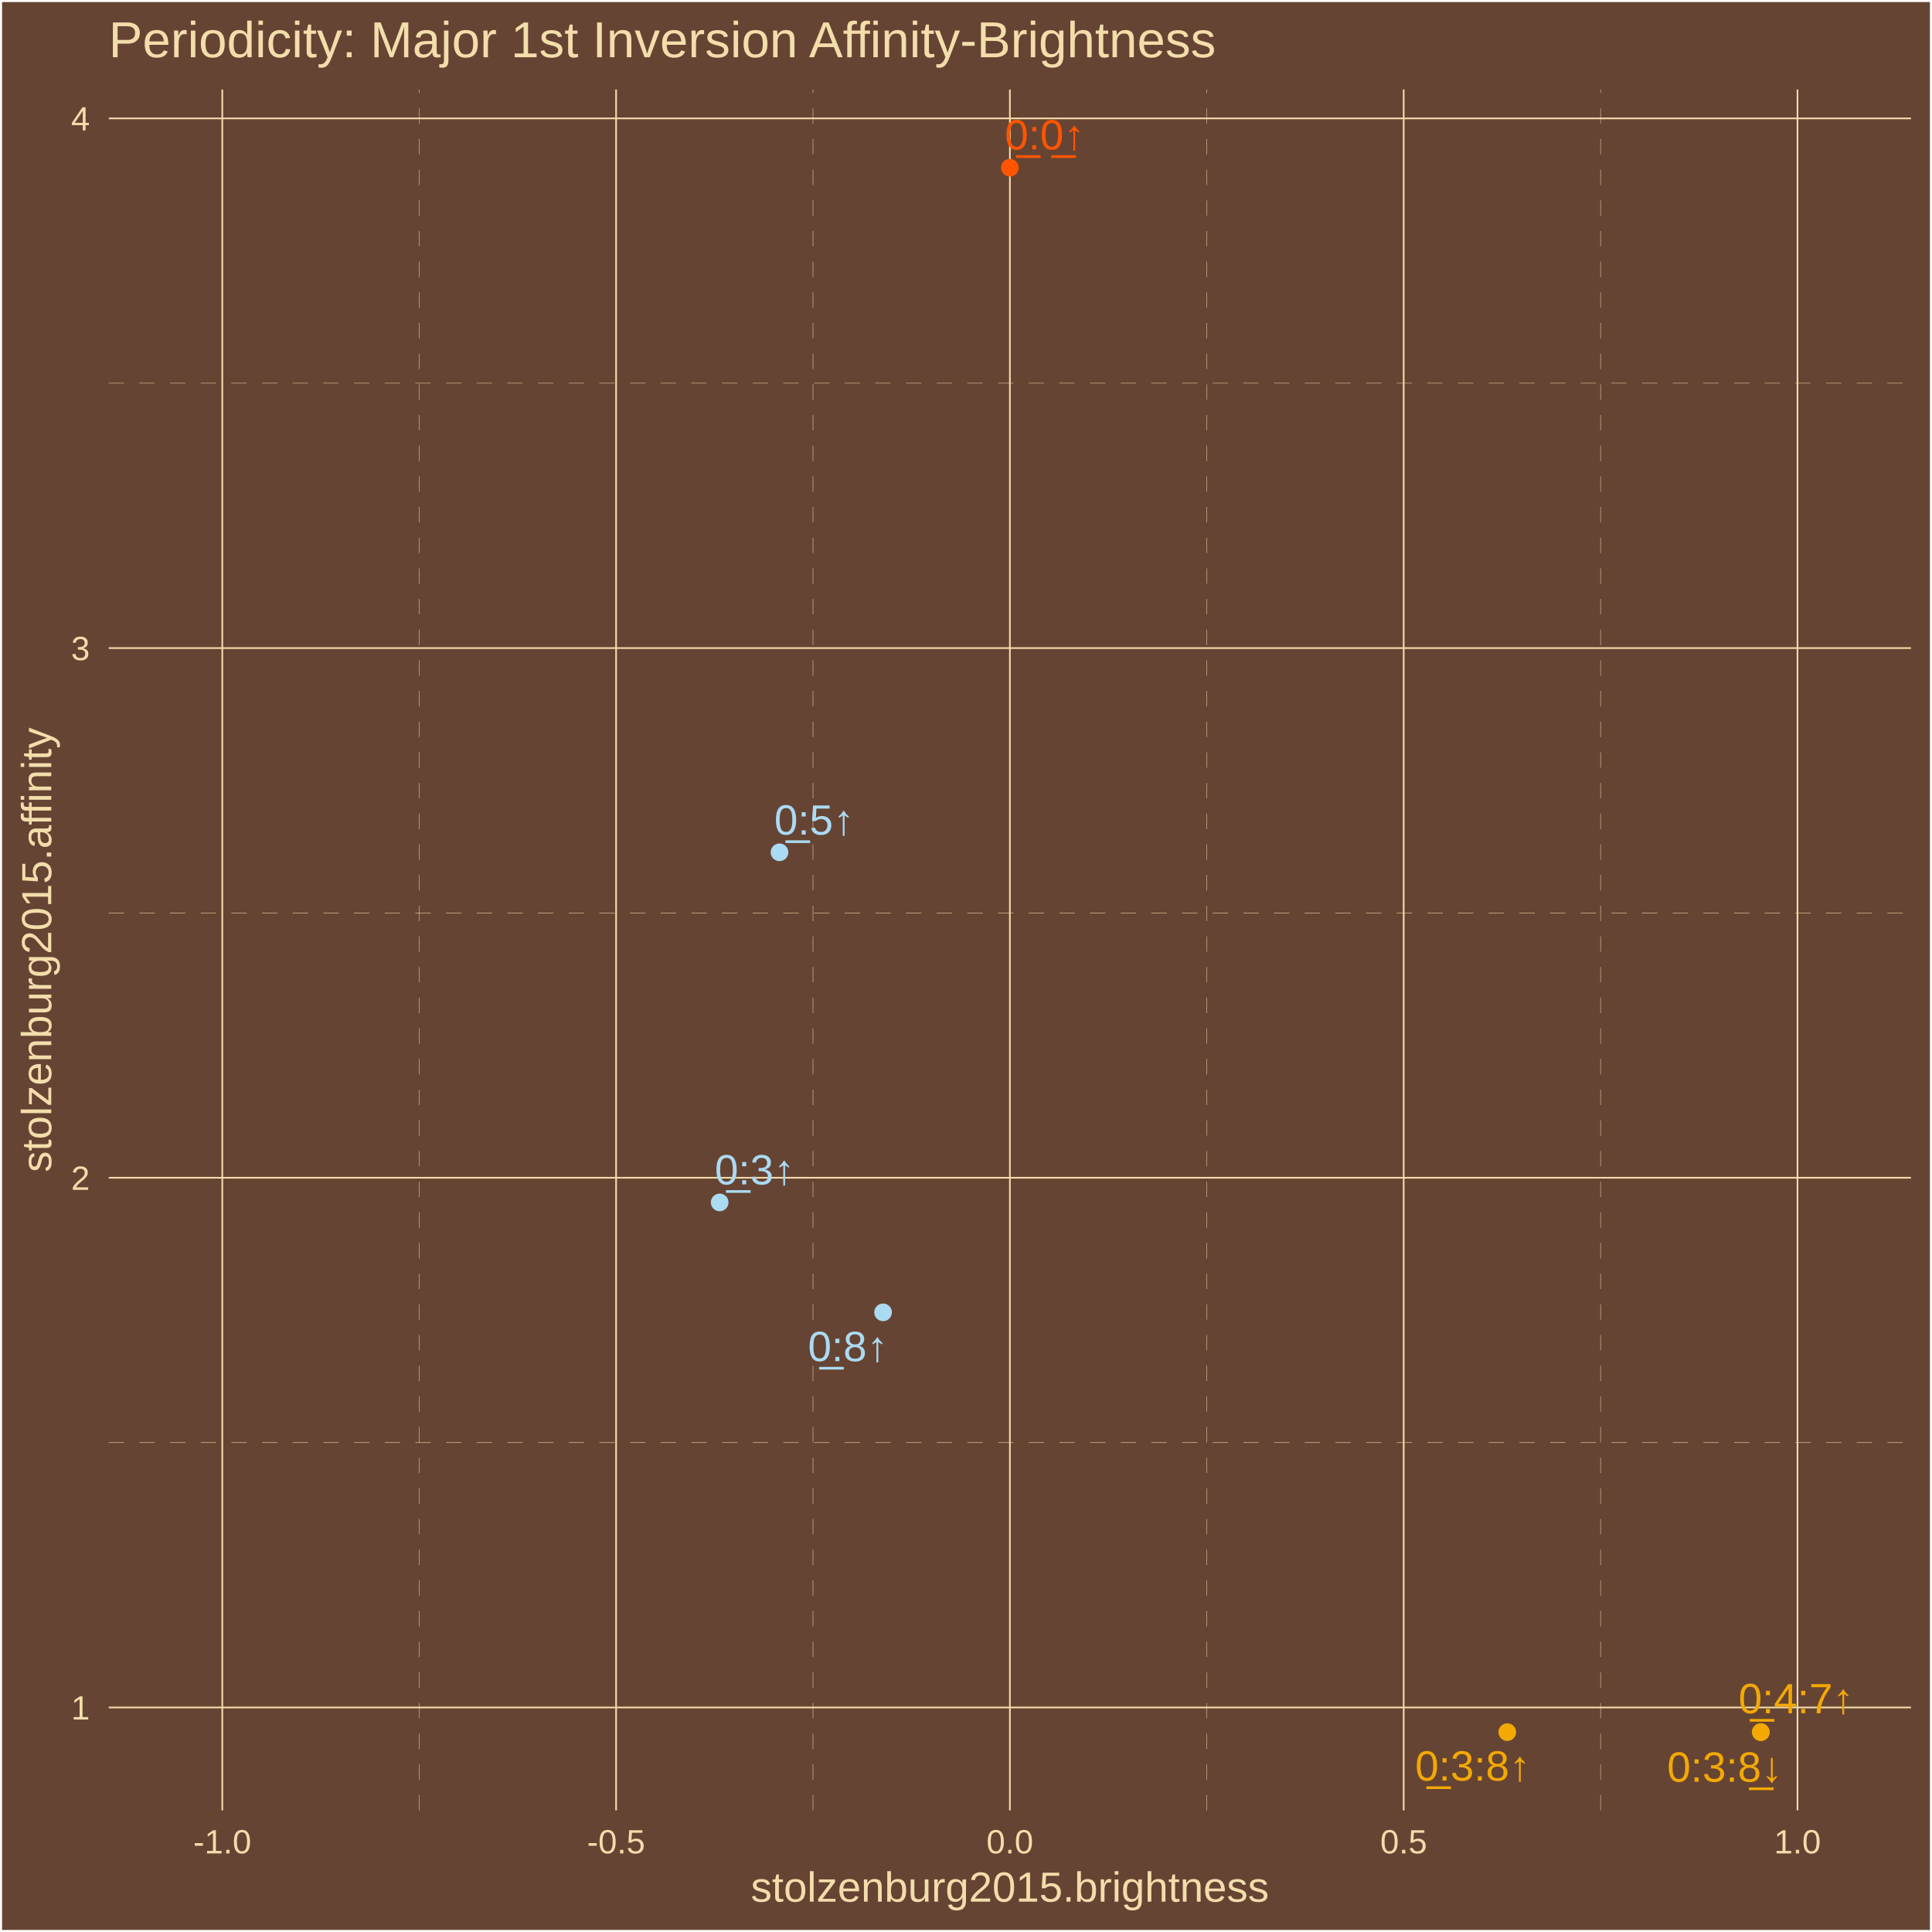
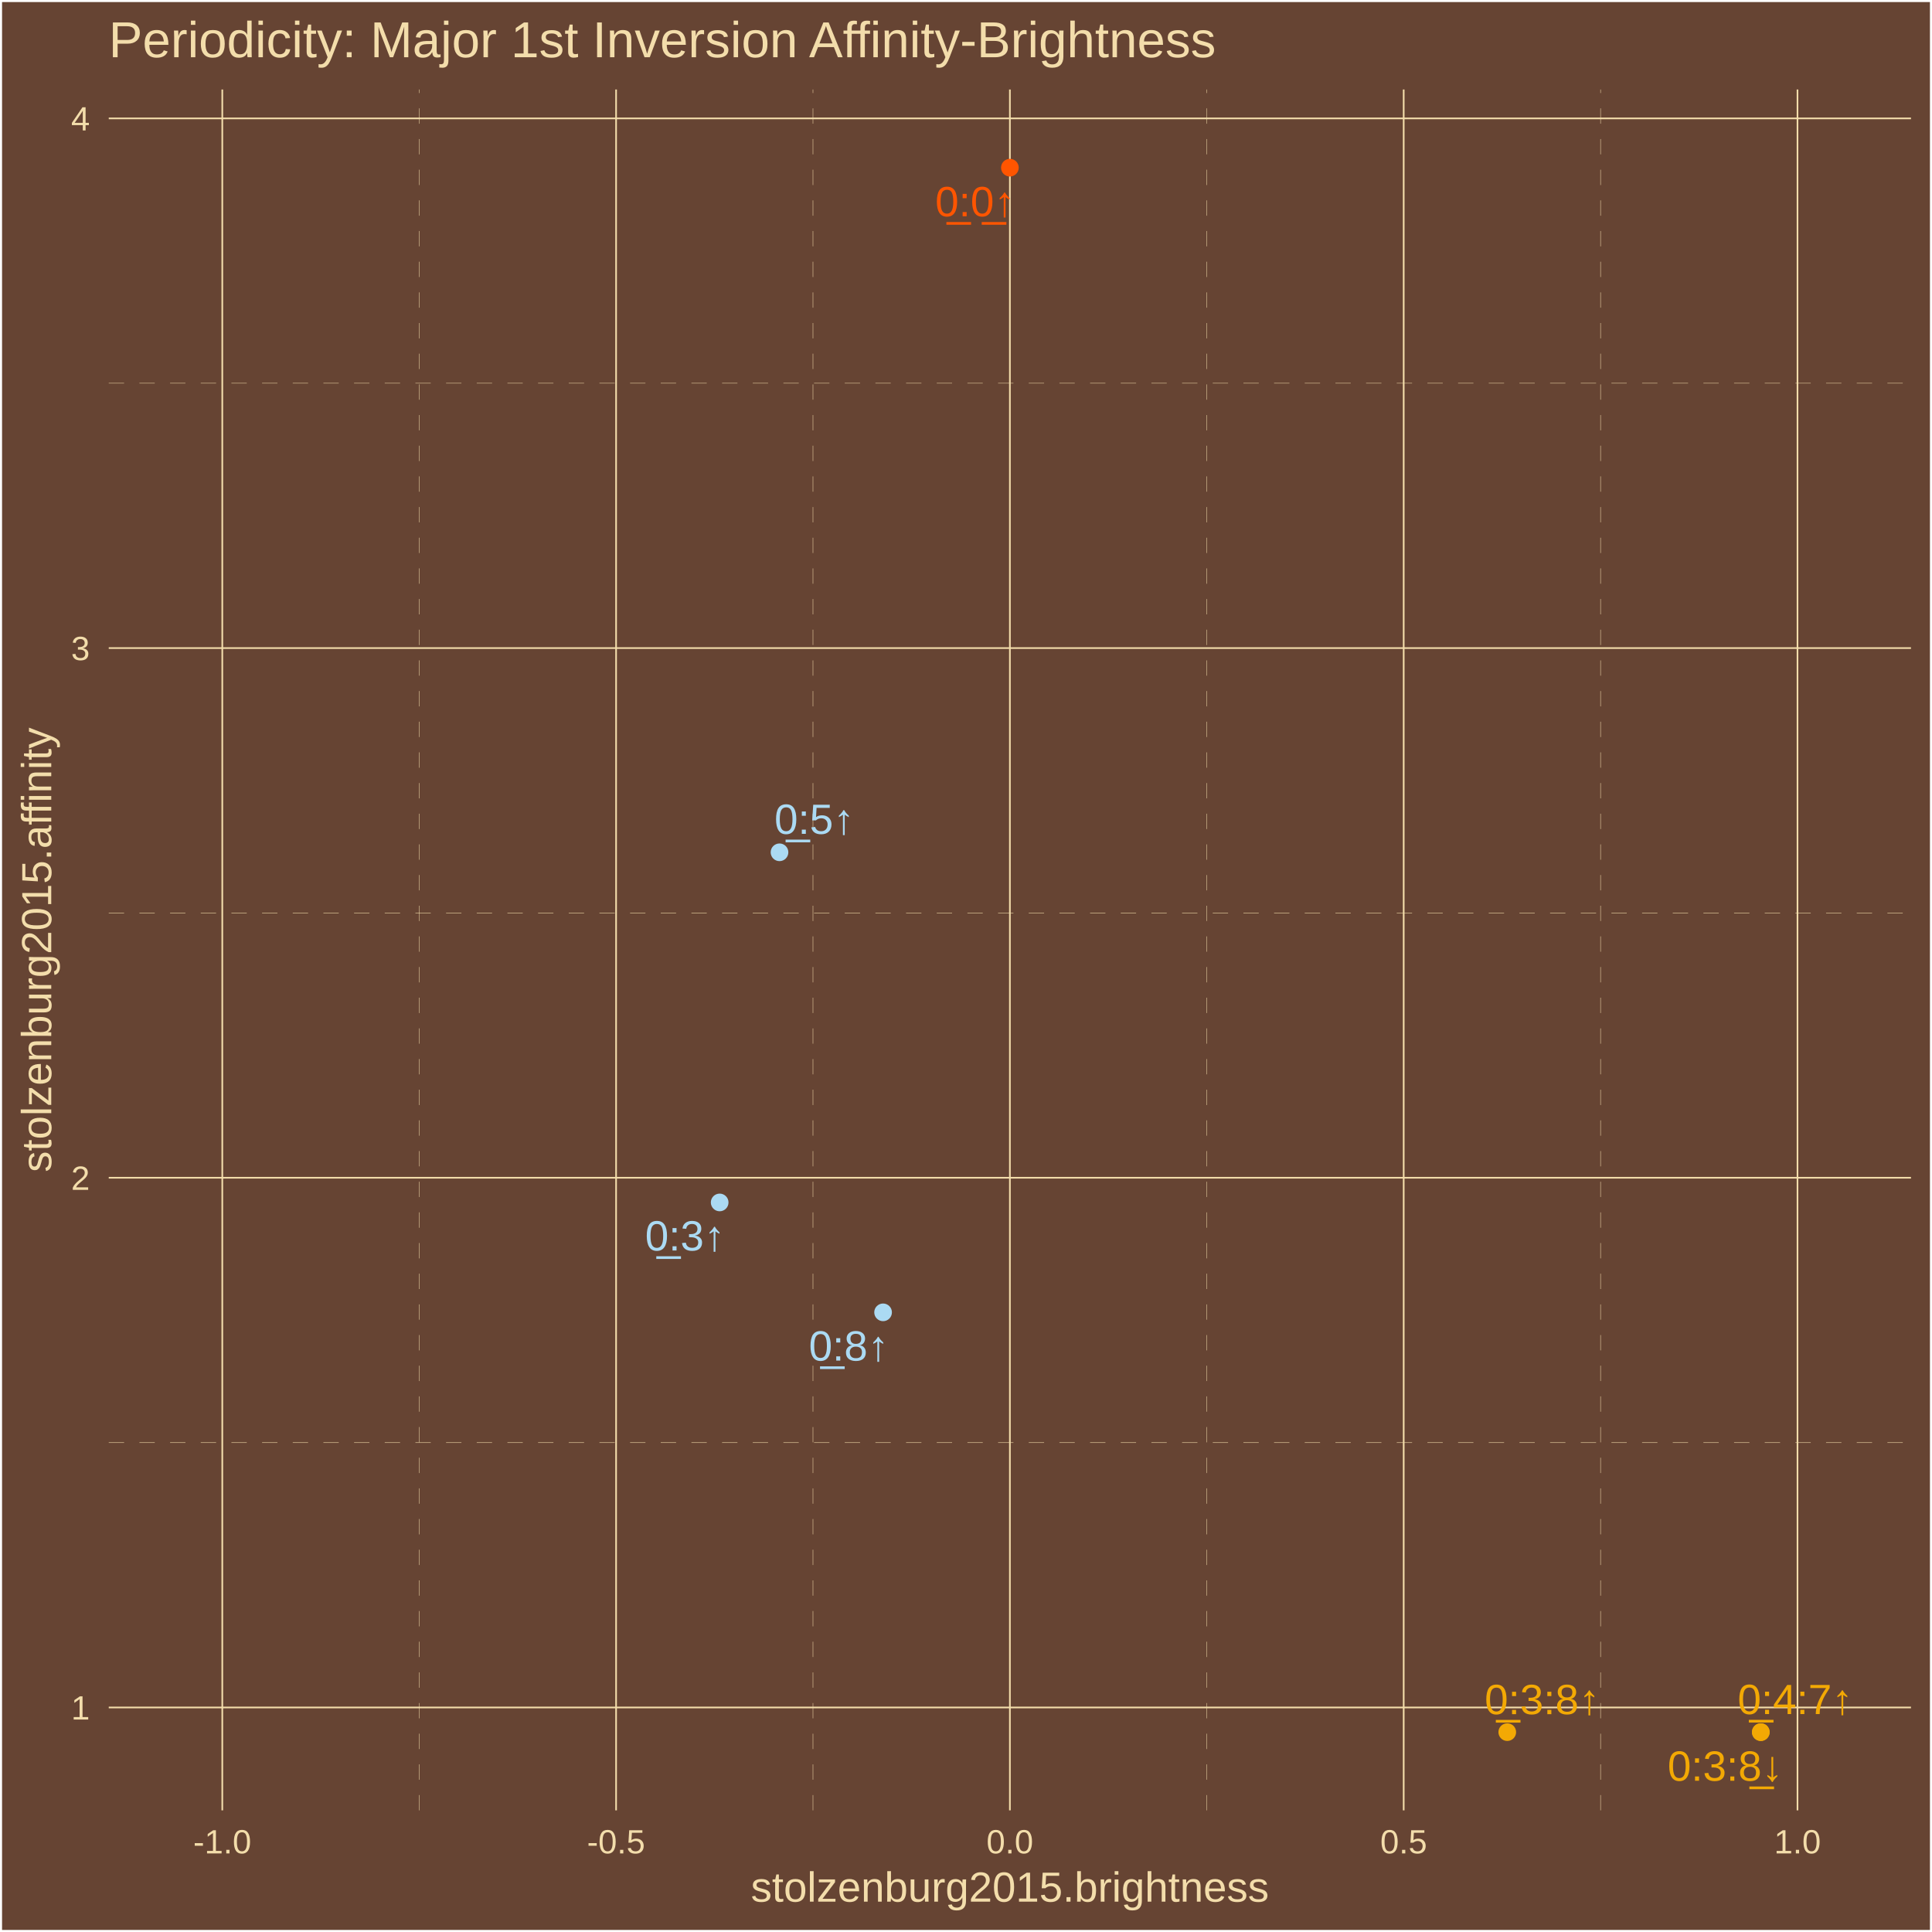
<svg xmlns="http://www.w3.org/2000/svg" class="svglite" width="504.00pt" height="504.00pt" viewBox="0 0 504.00 504.00">
  <defs>
    <style type="text/css">
    .svglite line, .svglite polyline, .svglite polygon, .svglite path, .svglite rect, .svglite circle {
      fill: none;
      stroke: #000000;
      stroke-linecap: round;
      stroke-linejoin: round;
      stroke-miterlimit: 10.00;
    }
    .svglite text {
      white-space: pre;
    }
  </style>
  </defs>
  <rect width="100%" height="100%" style="stroke: none; fill: #664433;" />
  <defs>
    <clipPath id="cpMC4wMHw1MDQuMDB8MC4wMHw1MDQuMDA=">
      <rect x="0.00" y="0.00" width="504.00" height="504.00" />
    </clipPath>
  </defs>
  <g clip-path="url(#cpMC4wMHw1MDQuMDB8MC4wMHw1MDQuMDA=)">
    <rect x="0.00" y="-0" width="504.00" height="504.00" style="stroke-width: 1.07; stroke: #FFFFFF; fill: #664433;" />
  </g>
  <defs>
    <clipPath id="cpMjguMzd8NDk4LjUyfDIzLjM0fDQ3Mi4yNw==">
      <rect x="28.37" y="23.34" width="470.15" height="448.93" />
    </clipPath>
  </defs>
  <g clip-path="url(#cpMjguMzd8NDk4LjUyfDIzLjM0fDQ3Mi4yNw==)">
    <rect x="28.37" y="23.34" width="470.15" height="448.93" style="stroke-width: 1.07; stroke: none; fill: #664433;" />
    <polyline points="28.37,376.34 498.52,376.34 " style="stroke-width: 0.11; stroke: #F3DDAB; stroke-dasharray: 4.00,4.00; stroke-linecap: butt;" />
    <polyline points="28.37,238.15 498.52,238.15 " style="stroke-width: 0.11; stroke: #F3DDAB; stroke-dasharray: 4.00,4.00; stroke-linecap: butt;" />
    <polyline points="28.37,99.97 498.52,99.97 " style="stroke-width: 0.11; stroke: #F3DDAB; stroke-dasharray: 4.00,4.00; stroke-linecap: butt;" />
    <polyline points="109.35,472.27 109.35,23.34 " style="stroke-width: 0.11; stroke: #F3DDAB; stroke-dasharray: 4.00,4.00; stroke-linecap: butt;" />
    <polyline points="212.08,472.27 212.08,23.34 " style="stroke-width: 0.11; stroke: #F3DDAB; stroke-dasharray: 4.00,4.00; stroke-linecap: butt;" />
    <polyline points="314.81,472.27 314.81,23.34 " style="stroke-width: 0.11; stroke: #F3DDAB; stroke-dasharray: 4.00,4.00; stroke-linecap: butt;" />
    <polyline points="417.54,472.27 417.54,23.34 " style="stroke-width: 0.11; stroke: #F3DDAB; stroke-dasharray: 4.00,4.00; stroke-linecap: butt;" />
    <polyline points="28.37,445.43 498.52,445.43 " style="stroke-width: 0.43; stroke: #F3DDAB; stroke-linecap: butt;" />
    <polyline points="28.37,307.24 498.52,307.24 " style="stroke-width: 0.43; stroke: #F3DDAB; stroke-linecap: butt;" />
    <polyline points="28.37,169.06 498.52,169.06 " style="stroke-width: 0.43; stroke: #F3DDAB; stroke-linecap: butt;" />
    <polyline points="28.37,30.88 498.52,30.88 " style="stroke-width: 0.43; stroke: #F3DDAB; stroke-linecap: butt;" />
    <polyline points="57.99,472.27 57.99,23.34 " style="stroke-width: 0.43; stroke: #F3DDAB; stroke-linecap: butt;" />
    <polyline points="160.72,472.27 160.72,23.34 " style="stroke-width: 0.43; stroke: #F3DDAB; stroke-linecap: butt;" />
    <polyline points="263.45,472.27 263.45,23.34 " style="stroke-width: 0.43; stroke: #F3DDAB; stroke-linecap: butt;" />
    <polyline points="366.18,472.27 366.18,23.34 " style="stroke-width: 0.43; stroke: #F3DDAB; stroke-linecap: butt;" />
    <polyline points="468.91,472.27 468.91,23.34 " style="stroke-width: 0.43; stroke: #F3DDAB; stroke-linecap: butt;" />
    <circle cx="459.34" cy="451.86" r="1.95" style="stroke-width: 0.71; stroke: #F3A904; fill: #F3A904;" />
    <circle cx="459.34" cy="451.86" r="1.95" style="stroke-width: 0.71; stroke: #F3A904; fill: #F3A904;" />
    <circle cx="393.20" cy="451.86" r="1.95" style="stroke-width: 0.71; stroke: #F3A904; fill: #F3A904;" />
    <circle cx="263.45" cy="43.74" r="1.95" style="stroke-width: 0.71; stroke: #FF5500; fill: #FF5500;" />
    <circle cx="187.74" cy="313.68" r="1.95" style="stroke-width: 0.71; stroke: #ABDAF3; fill: #ABDAF3;" />
    <circle cx="230.37" cy="342.35" r="1.95" style="stroke-width: 0.71; stroke: #ABDAF3; fill: #ABDAF3;" />
    <circle cx="203.35" cy="222.34" r="1.95" style="stroke-width: 0.71; stroke: #ABDAF3; fill: #ABDAF3;" />
-     <text x="468.56" y="446.93" text-anchor="middle" style="font-size: 11.04px;fill: #F3A904; font-family: &quot;Arial&quot;;" textLength="31.53px" lengthAdjust="spacingAndGlyphs">0̲:4:7↑</text>
-     <text x="449.94" y="464.79" text-anchor="middle" style="font-size: 11.04px;fill: #F3A904; font-family: &quot;Arial&quot;;" textLength="31.53px" lengthAdjust="spacingAndGlyphs">0:3:8̲↓</text>
-     <text x="384.20" y="464.50" text-anchor="middle" style="font-size: 11.04px;fill: #F3A904; font-family: &quot;Arial&quot;;" textLength="31.53px" lengthAdjust="spacingAndGlyphs">0̲:3:8↑</text>
-     <text x="272.56" y="38.99" text-anchor="middle" style="font-size: 11.04px;fill: #FF5500; font-family: &quot;Arial&quot;;" textLength="22.33px" lengthAdjust="spacingAndGlyphs">0̲:0̲↑</text>
-     <text x="196.89" y="308.98" text-anchor="middle" style="font-size: 11.04px;fill: #ABDAF3; font-family: &quot;Arial&quot;;" textLength="22.33px" lengthAdjust="spacingAndGlyphs">0̲:3↑</text>
-     <text x="221.20" y="355.08" text-anchor="middle" style="font-size: 11.04px;fill: #ABDAF3; font-family: &quot;Arial&quot;;" textLength="22.33px" lengthAdjust="spacingAndGlyphs">0̲:8↑</text>
-     <text x="212.41" y="217.72" text-anchor="middle" style="font-size: 11.04px;fill: #ABDAF3; font-family: &quot;Arial&quot;;" textLength="22.33px" lengthAdjust="spacingAndGlyphs">0̲:5↑</text>
+     <text x="468.33" y="447.15" text-anchor="middle" style="font-size: 11.04px;fill: #F3A904; font-family: &quot;Arial&quot;;" textLength="31.53px" lengthAdjust="spacingAndGlyphs">0̲:4:7↑</text>
+     <text x="450.06" y="464.54" text-anchor="middle" style="font-size: 11.04px;fill: #F3A904; font-family: &quot;Arial&quot;;" textLength="31.53px" lengthAdjust="spacingAndGlyphs">0:3:8̲↓</text>
+     <text x="402.33" y="447.17" text-anchor="middle" style="font-size: 11.04px;fill: #F3A904; font-family: &quot;Arial&quot;;" textLength="31.53px" lengthAdjust="spacingAndGlyphs">0̲:3:8↑</text>
+     <text x="254.40" y="56.42" text-anchor="middle" style="font-size: 11.04px;fill: #FF5500; font-family: &quot;Arial&quot;;" textLength="22.33px" lengthAdjust="spacingAndGlyphs">0̲:0̲↑</text>
+     <text x="178.72" y="326.22" text-anchor="middle" style="font-size: 11.04px;fill: #ABDAF3; font-family: &quot;Arial&quot;;" textLength="22.33px" lengthAdjust="spacingAndGlyphs">0̲:3↑</text>
+     <text x="221.43" y="354.94" text-anchor="middle" style="font-size: 11.04px;fill: #ABDAF3; font-family: &quot;Arial&quot;;" textLength="22.33px" lengthAdjust="spacingAndGlyphs">0̲:8↑</text>
+     <text x="212.45" y="217.53" text-anchor="middle" style="font-size: 11.04px;fill: #ABDAF3; font-family: &quot;Arial&quot;;" textLength="22.33px" lengthAdjust="spacingAndGlyphs">0̲:5↑</text>
  </g>
  <g clip-path="url(#cpMC4wMHw1MDQuMDB8MC4wMHw1MDQuMDA=)">
    <text x="23.44" y="448.58" text-anchor="end" style="font-size: 8.80px;fill: #F3DDAB; font-family: &quot;Arial&quot;;" textLength="4.90px" lengthAdjust="spacingAndGlyphs">1</text>
    <text x="23.44" y="310.40" text-anchor="end" style="font-size: 8.80px;fill: #F3DDAB; font-family: &quot;Arial&quot;;" textLength="4.90px" lengthAdjust="spacingAndGlyphs">2</text>
    <text x="23.44" y="172.21" text-anchor="end" style="font-size: 8.80px;fill: #F3DDAB; font-family: &quot;Arial&quot;;" textLength="4.90px" lengthAdjust="spacingAndGlyphs">3</text>
    <text x="23.44" y="34.03" text-anchor="end" style="font-size: 8.80px;fill: #F3DDAB; font-family: &quot;Arial&quot;;" textLength="4.90px" lengthAdjust="spacingAndGlyphs">4</text>
    <text x="57.99" y="483.50" text-anchor="middle" style="font-size: 8.80px;fill: #F3DDAB; font-family: &quot;Arial&quot;;" textLength="15.16px" lengthAdjust="spacingAndGlyphs">-1.0</text>
    <text x="160.72" y="483.50" text-anchor="middle" style="font-size: 8.80px;fill: #F3DDAB; font-family: &quot;Arial&quot;;" textLength="15.16px" lengthAdjust="spacingAndGlyphs">-0.5</text>
    <text x="263.45" y="483.50" text-anchor="middle" style="font-size: 8.80px;fill: #F3DDAB; font-family: &quot;Arial&quot;;" textLength="12.23px" lengthAdjust="spacingAndGlyphs">0.0</text>
    <text x="366.18" y="483.50" text-anchor="middle" style="font-size: 8.80px;fill: #F3DDAB; font-family: &quot;Arial&quot;;" textLength="12.23px" lengthAdjust="spacingAndGlyphs">0.5</text>
    <text x="468.91" y="483.50" text-anchor="middle" style="font-size: 8.80px;fill: #F3DDAB; font-family: &quot;Arial&quot;;" textLength="12.23px" lengthAdjust="spacingAndGlyphs">1.0</text>
    <text x="263.45" y="496.09" text-anchor="middle" style="font-size: 11.00px;fill: #F3DDAB; font-family: &quot;Arial&quot;;" textLength="135.17px" lengthAdjust="spacingAndGlyphs">stolzenburg2015.brightness</text>
    <text transform="translate(13.37,247.80) rotate(-90)" text-anchor="middle" style="font-size: 11.00px;fill: #F3DDAB; font-family: &quot;Arial&quot;;" textLength="116.19px" lengthAdjust="spacingAndGlyphs">stolzenburg2015.affinity</text>
    <text x="28.37" y="14.94" style="font-size: 13.20px;fill: #F3DDAB; font-family: &quot;Arial&quot;;" textLength="289.58px" lengthAdjust="spacingAndGlyphs">Periodicity: Major 1st Inversion Affinity-Brightness</text>
  </g>
</svg>
